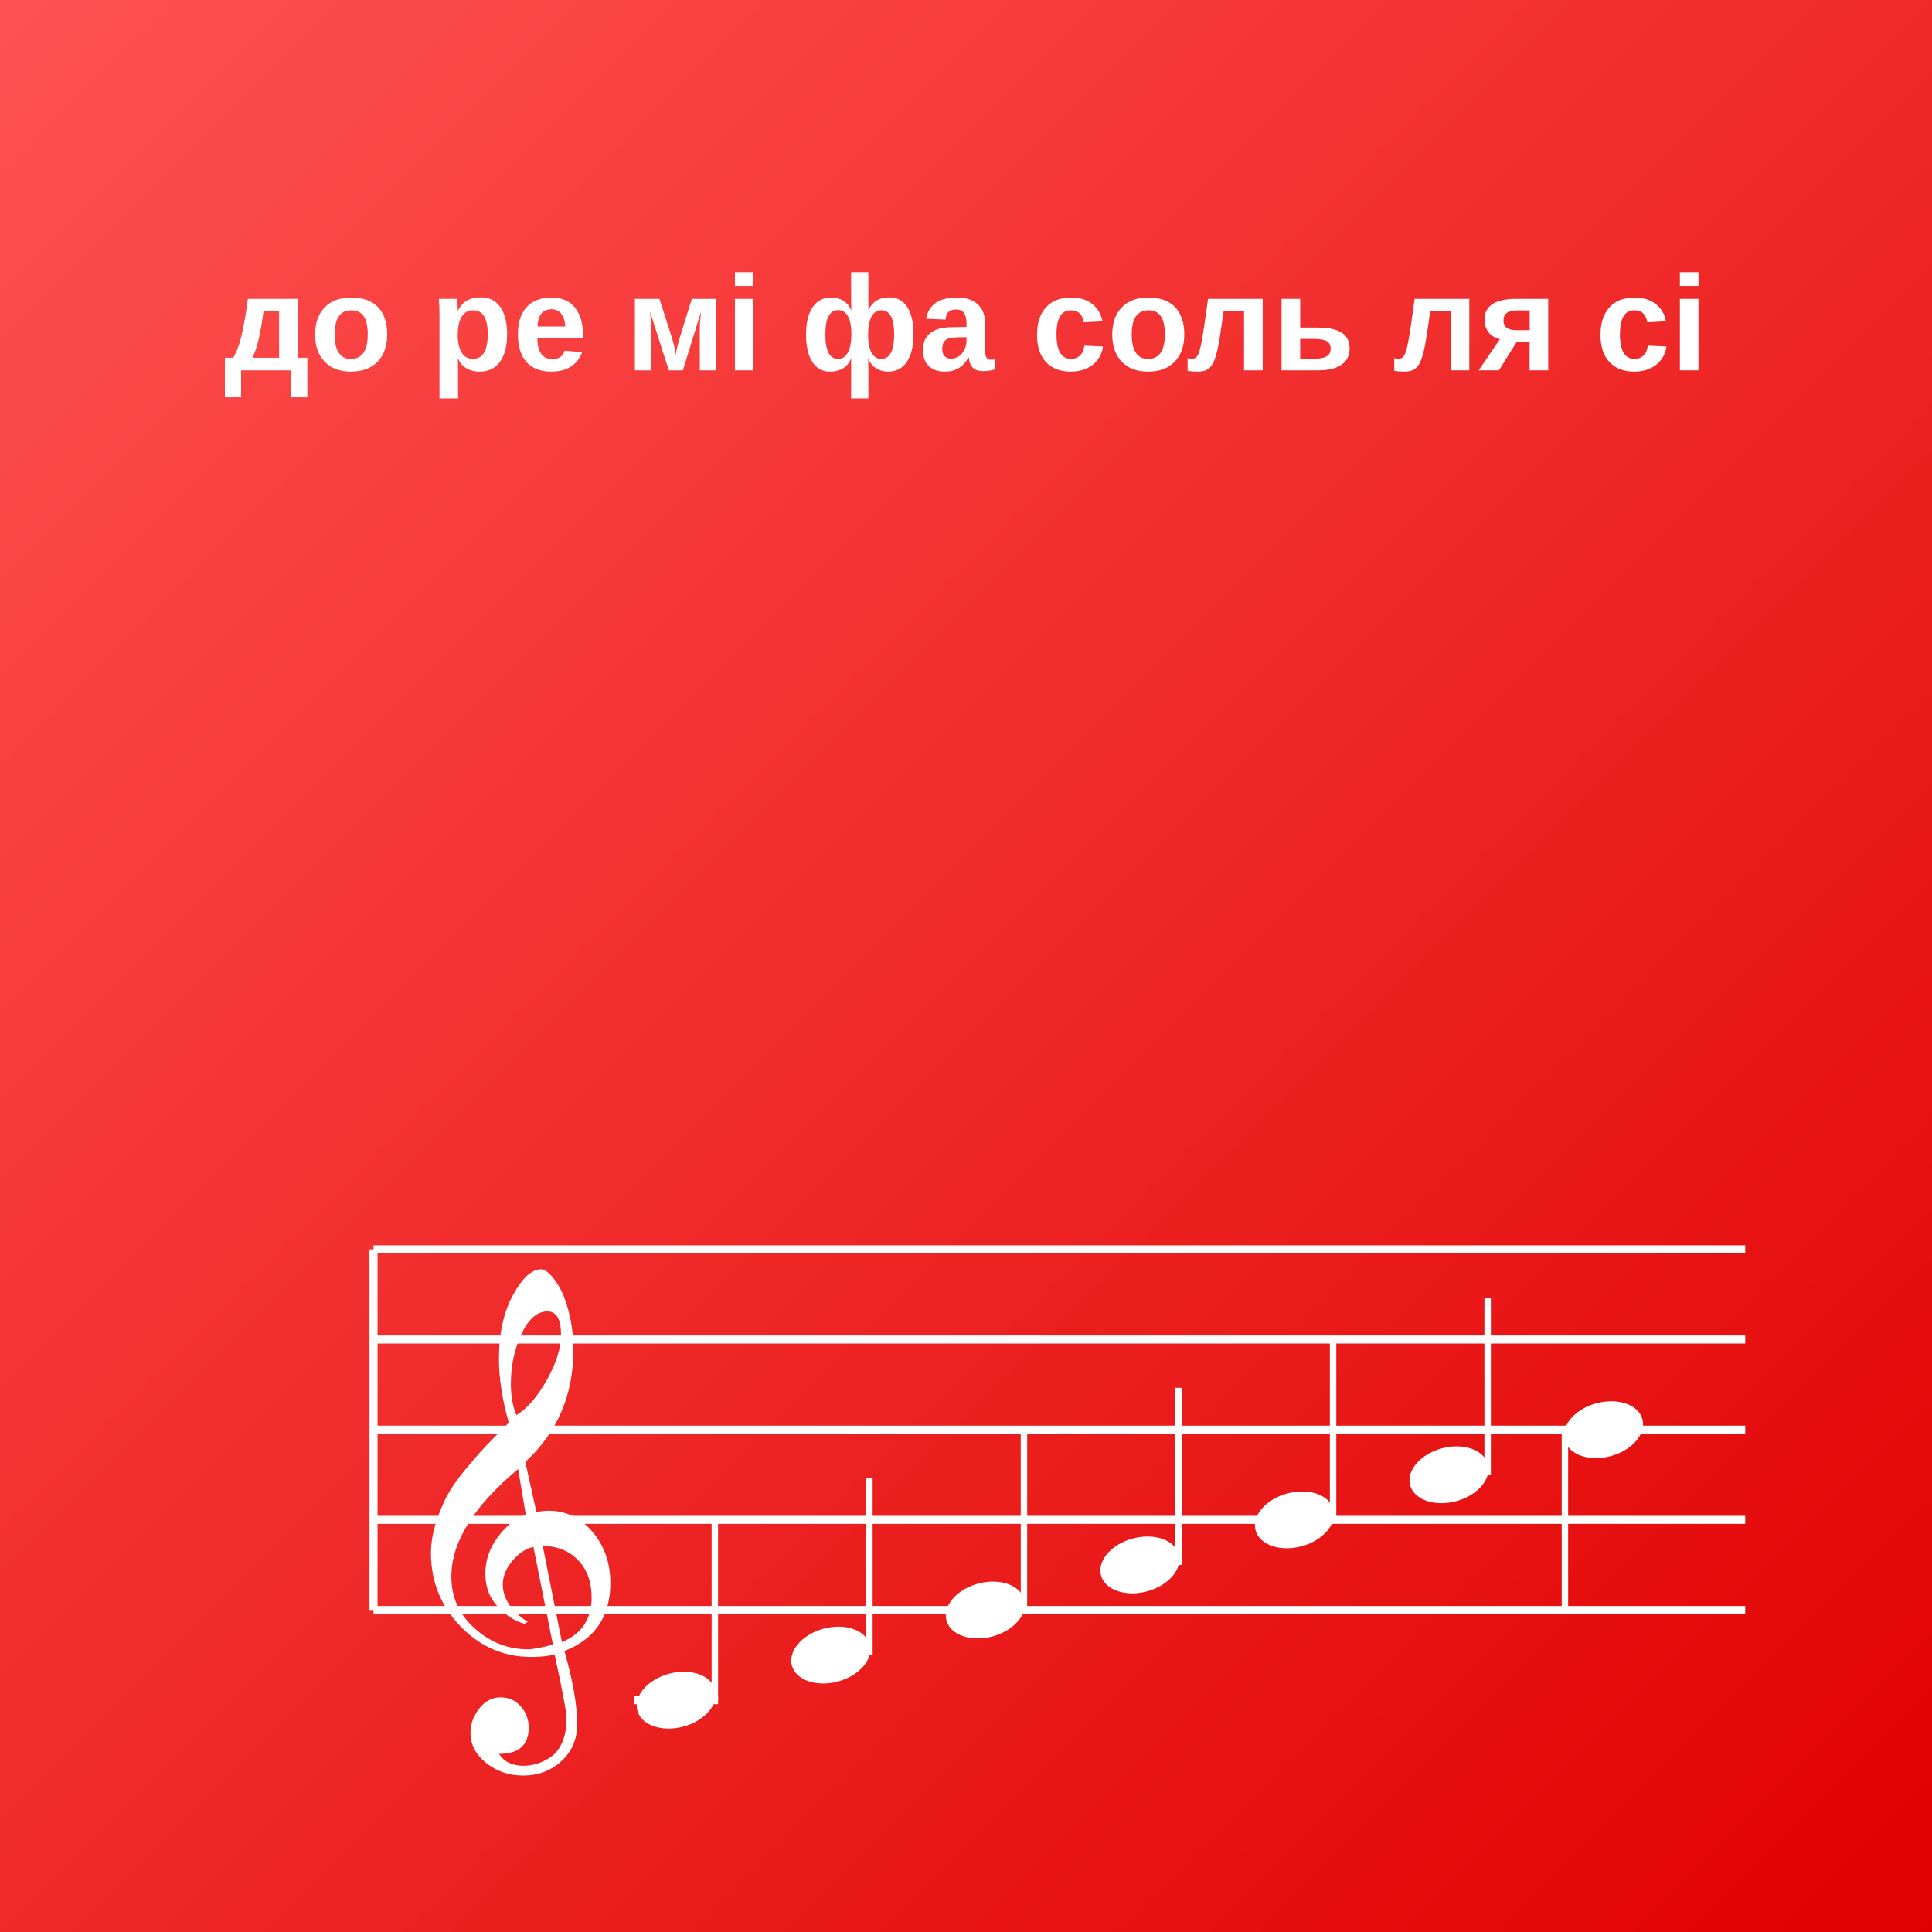
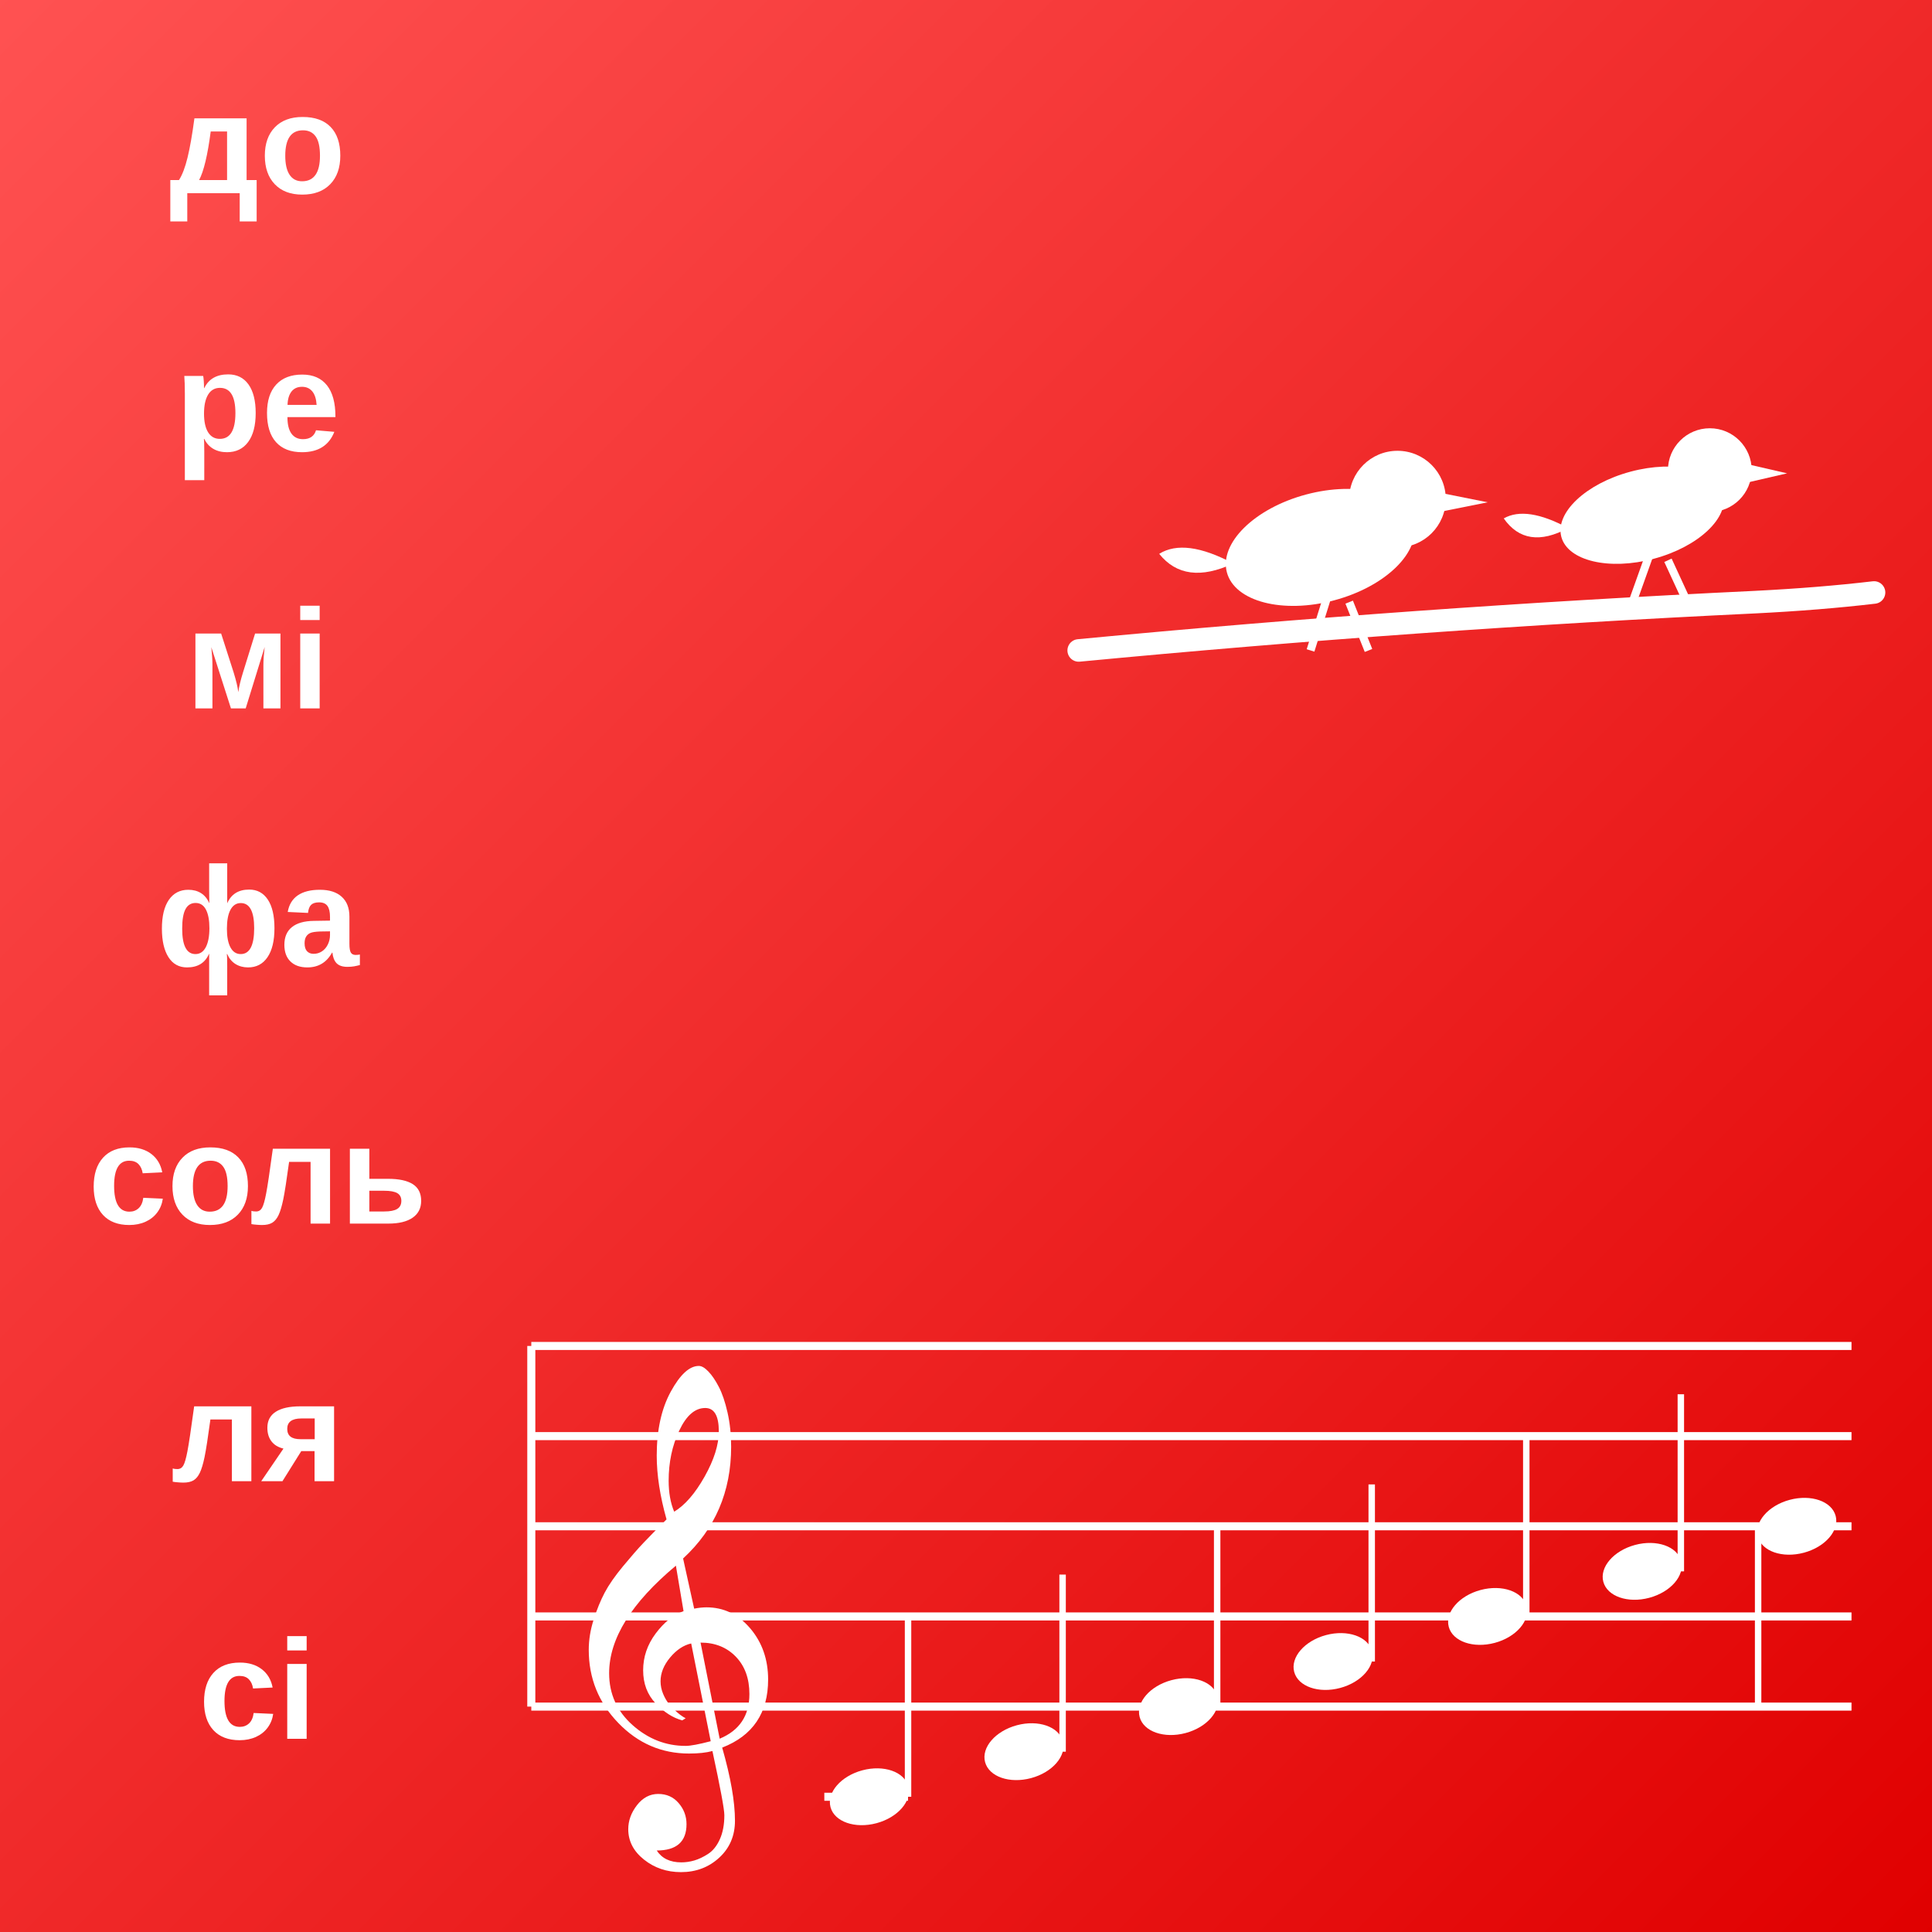
<svg xmlns="http://www.w3.org/2000/svg" width="600" height="600" viewBox="0 0 600 600">
  <defs>
    <linearGradient id="bg" x1="0%" y1="0%" x2="100%" y2="100%">
      <stop offset="0%" stop-color="#FF5252" />
      <stop offset="100%" stop-color="#E00000" />
    </linearGradient>
  </defs>
  <rect width="600" height="600" fill="url(#bg)" />
-   <text x="300" y="115" text-anchor="middle" font-size="42" font-weight="900" font-family="Arial,Helvetica,sans-serif" fill="white">до  ре  мі  фа  соль  ля  сі</text>
-   <line x1="116" y1="500" x2="542" y2="500" stroke="white" stroke-width="2.5" />
-   <line x1="116" y1="472" x2="542" y2="472" stroke="white" stroke-width="2.5" />
-   <line x1="116" y1="444" x2="542" y2="444" stroke="white" stroke-width="2.5" />
-   <line x1="116" y1="416" x2="542" y2="416" stroke="white" stroke-width="2.5" />
-   <line x1="116" y1="388" x2="542" y2="388" stroke="white" stroke-width="2.5" />
-   <line x1="116" y1="388" x2="116" y2="500" stroke="white" stroke-width="2.5" />
-   <text x="118" y="513" font-size="132" font-family="Georgia,Times New Roman,serif" fill="white">𝄞</text>
-   <line x1="197" y1="528" x2="223" y2="528" stroke="white" stroke-width="2.5" />
-   <ellipse cx="210" cy="528" rx="12.5" ry="8.5" fill="white" transform="rotate(-15,210,528)" />
-   <ellipse cx="258" cy="514" rx="12.5" ry="8.5" fill="white" transform="rotate(-15,258,514)" />
-   <ellipse cx="306" cy="500" rx="12.5" ry="8.5" fill="white" transform="rotate(-15,306,500)" />
-   <ellipse cx="354" cy="486" rx="12.5" ry="8.5" fill="white" transform="rotate(-15,354,486)" />
-   <ellipse cx="402" cy="472" rx="12.5" ry="8.5" fill="white" transform="rotate(-15,402,472)" />
-   <ellipse cx="450" cy="458" rx="12.5" ry="8.5" fill="white" transform="rotate(-15,450,458)" />
-   <ellipse cx="498" cy="444" rx="12.5" ry="8.5" fill="white" transform="rotate(-15,498,444)" />
-   <line x1="222" y1="528" x2="222" y2="473" stroke="white" stroke-width="2" />
-   <line x1="270" y1="514" x2="270" y2="459" stroke="white" stroke-width="2" />
-   <line x1="318" y1="500" x2="318" y2="445" stroke="white" stroke-width="2" />
-   <line x1="366" y1="486" x2="366" y2="431" stroke="white" stroke-width="2" />
-   <line x1="414" y1="472" x2="414" y2="417" stroke="white" stroke-width="2" />
-   <line x1="462" y1="458" x2="462" y2="403" stroke="white" stroke-width="2" />
-   <line x1="486" y1="444" x2="486" y2="499" stroke="white" stroke-width="2" />
+   <text x="80" y="60" text-anchor="middle" font-size="44" font-weight="900" font-family="Arial,Helvetica,sans-serif" fill="white">до</text>
+   <text x="80" y="140" text-anchor="middle" font-size="44" font-weight="900" font-family="Arial,Helvetica,sans-serif" fill="white">ре</text>
+   <text x="80" y="220" text-anchor="middle" font-size="44" font-weight="900" font-family="Arial,Helvetica,sans-serif" fill="white">мі</text>
+   <text x="80" y="300" text-anchor="middle" font-size="44" font-weight="900" font-family="Arial,Helvetica,sans-serif" fill="white">фа</text>
+   <text x="80" y="380" text-anchor="middle" font-size="44" font-weight="900" font-family="Arial,Helvetica,sans-serif" fill="white">соль</text>
+   <text x="80" y="460" text-anchor="middle" font-size="44" font-weight="900" font-family="Arial,Helvetica,sans-serif" fill="white">ля</text>
+   <text x="80" y="540" text-anchor="middle" font-size="44" font-weight="900" font-family="Arial,Helvetica,sans-serif" fill="white">сі</text>
+   <path d="M335,202 Q440,192 545,187 Q565,186 582,184" stroke="white" stroke-width="7" fill="none" stroke-linecap="round" />
+   <ellipse cx="410" cy="170" rx="30" ry="17" fill="white" transform="rotate(-15,410,170)" />
+   <circle cx="434" cy="155" r="15" fill="white" />
+   <path d="M447,153 L462,156 L447,159 Z" fill="white" />
+   <path d="M383,175 Q368,167 360,172 Q368,182 383,175 Z" fill="white" />
+   <line x1="412" y1="186" x2="407" y2="202" stroke="white" stroke-width="2.5" />
+   <line x1="419" y1="187" x2="425" y2="202" stroke="white" stroke-width="2.5" />
+   <ellipse cx="510" cy="160" rx="26" ry="14" fill="white" transform="rotate(-15,510,160)" />
+   <circle cx="531" cy="146" r="13" fill="white" />
+   <path d="M542,144 L555,147 L542,150 Z" fill="white" />
+   <path d="M487,164 Q474,157 467,161 Q474,171 487,164 Z" fill="white" />
+   <line x1="512" y1="173" x2="507" y2="187" stroke="white" stroke-width="2.5" />
+   <line x1="518" y1="174" x2="524" y2="187" stroke="white" stroke-width="2.5" />
+   <line x1="165" y1="530" x2="575" y2="530" stroke="white" stroke-width="2.5" />
+   <line x1="165" y1="502" x2="575" y2="502" stroke="white" stroke-width="2.5" />
+   <line x1="165" y1="474" x2="575" y2="474" stroke="white" stroke-width="2.5" />
+   <line x1="165" y1="446" x2="575" y2="446" stroke="white" stroke-width="2.5" />
+   <line x1="165" y1="418" x2="575" y2="418" stroke="white" stroke-width="2.5" />
+   <line x1="165" y1="418" x2="165" y2="530" stroke="white" stroke-width="2.5" />
+   <text x="167" y="543" font-size="132" font-family="Georgia,Times New Roman,serif" fill="white">𝄞</text>
+   <line x1="256" y1="558" x2="282" y2="558" stroke="white" stroke-width="2.5" />
+   <ellipse cx="270" cy="558" rx="12.5" ry="8.5" fill="white" transform="rotate(-15,270,558)" />
+   <ellipse cx="318" cy="544" rx="12.5" ry="8.5" fill="white" transform="rotate(-15,318,544)" />
+   <ellipse cx="366" cy="530" rx="12.5" ry="8.5" fill="white" transform="rotate(-15,366,530)" />
+   <ellipse cx="414" cy="516" rx="12.5" ry="8.5" fill="white" transform="rotate(-15,414,516)" />
+   <ellipse cx="462" cy="502" rx="12.5" ry="8.5" fill="white" transform="rotate(-15,462,502)" />
+   <ellipse cx="510" cy="488" rx="12.5" ry="8.5" fill="white" transform="rotate(-15,510,488)" />
+   <ellipse cx="558" cy="474" rx="12.5" ry="8.5" fill="white" transform="rotate(-15,558,474)" />
+   <line x1="282" y1="558" x2="282" y2="503" stroke="white" stroke-width="2" />
+   <line x1="330" y1="544" x2="330" y2="489" stroke="white" stroke-width="2" />
+   <line x1="378" y1="530" x2="378" y2="475" stroke="white" stroke-width="2" />
+   <line x1="426" y1="516" x2="426" y2="461" stroke="white" stroke-width="2" />
+   <line x1="474" y1="502" x2="474" y2="447" stroke="white" stroke-width="2" />
+   <line x1="522" y1="488" x2="522" y2="433" stroke="white" stroke-width="2" />
+   <line x1="546" y1="474" x2="546" y2="529" stroke="white" stroke-width="2" />
</svg>
